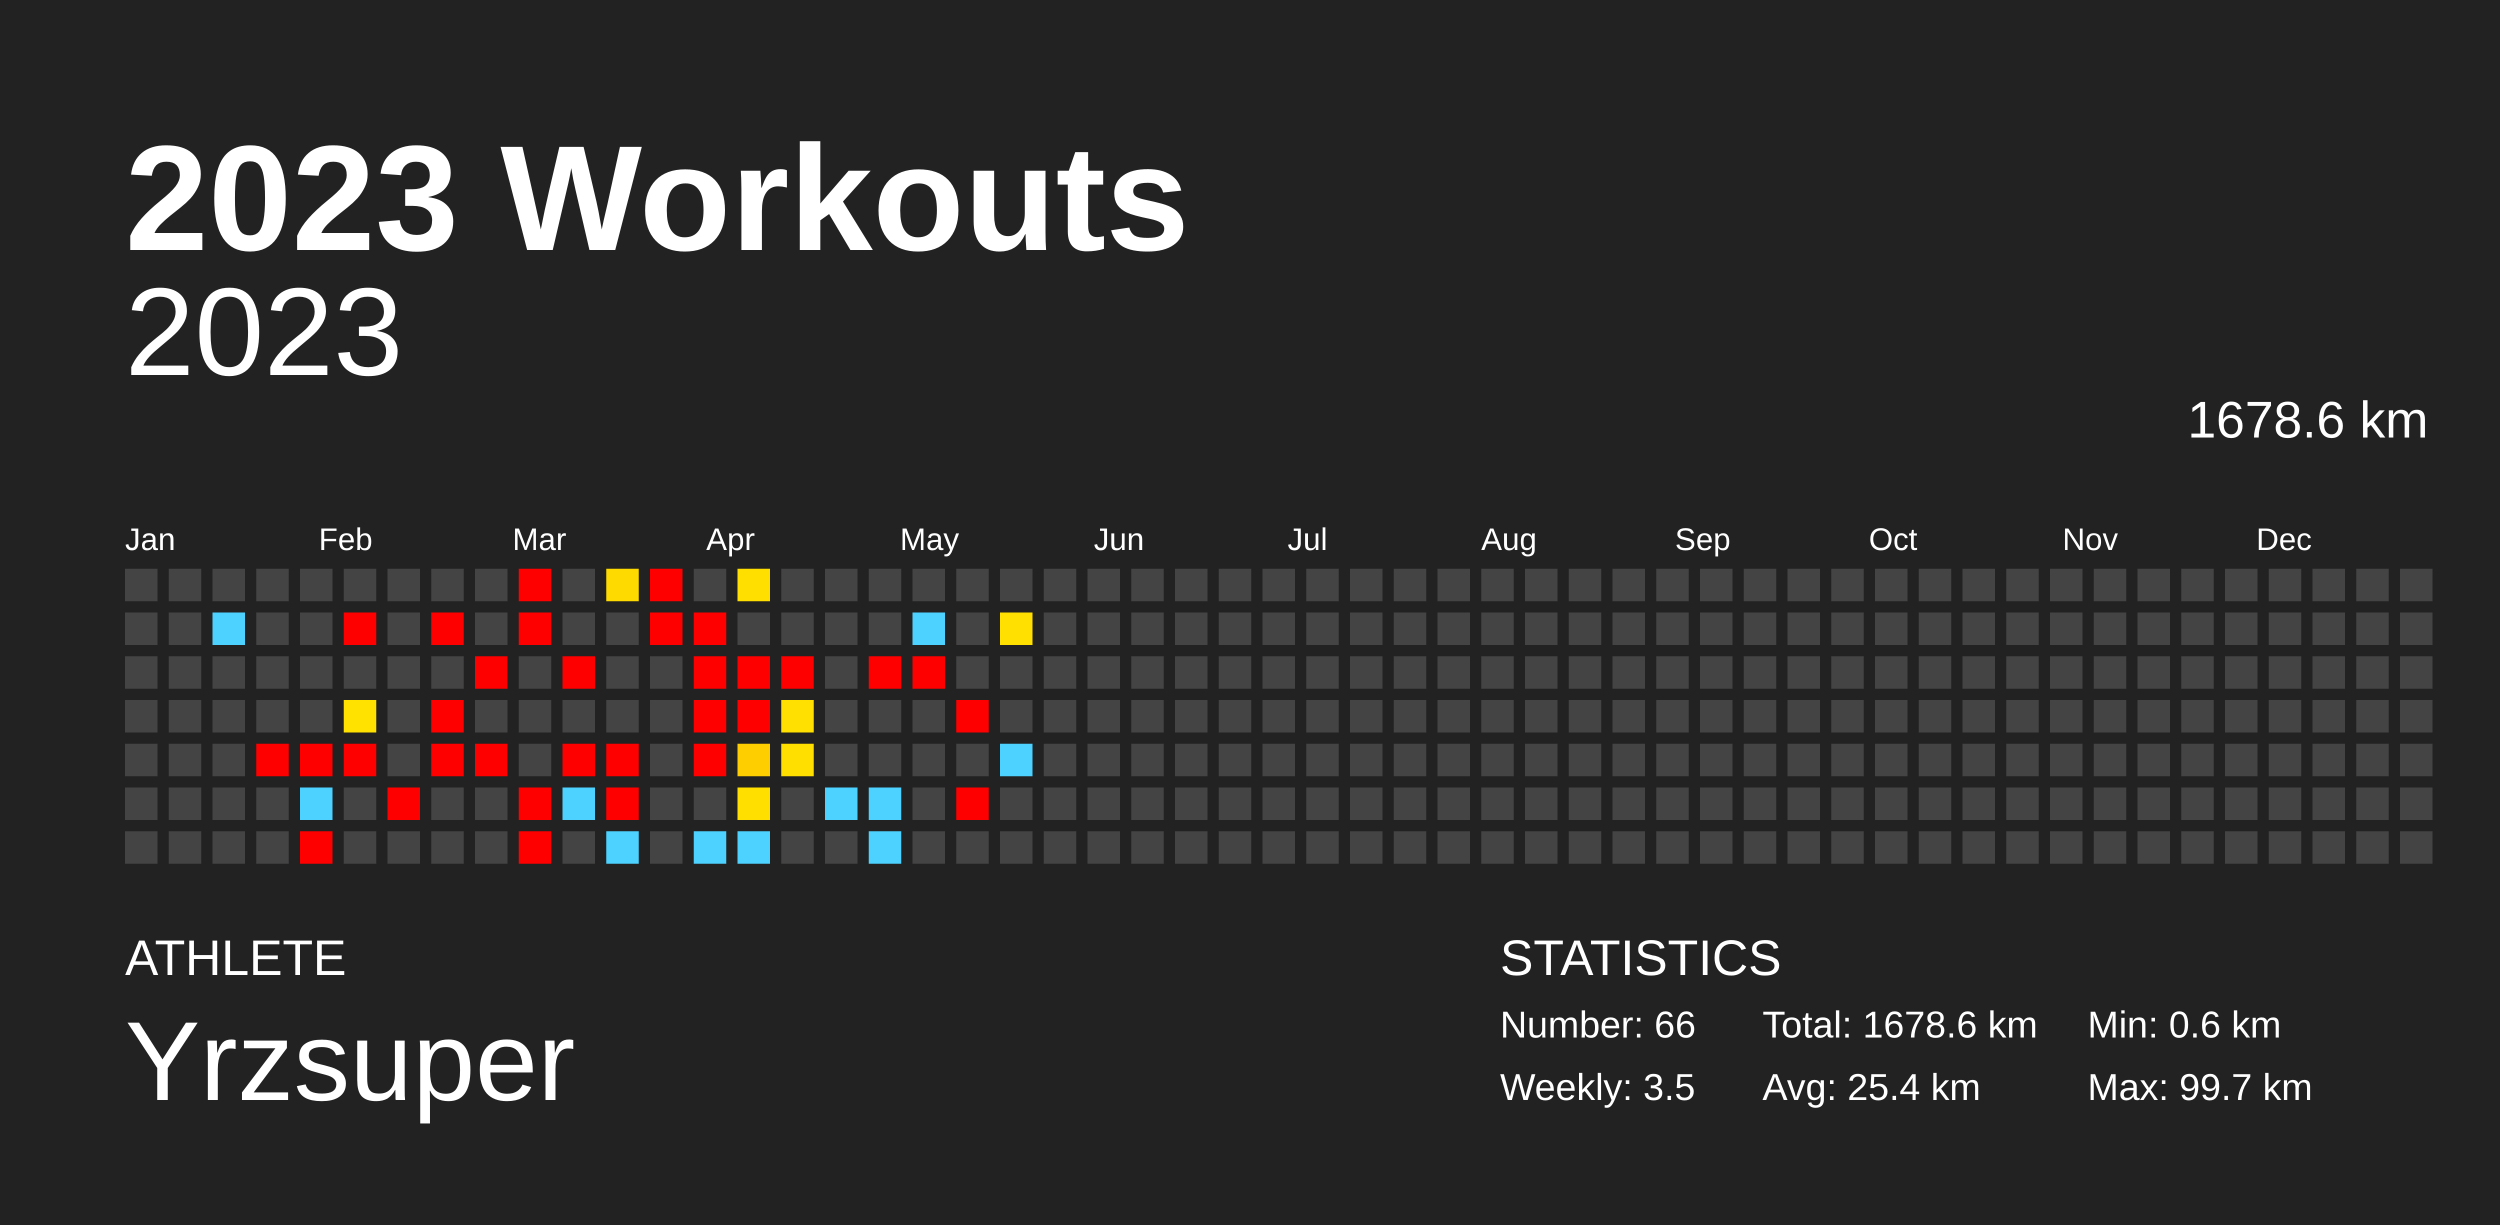
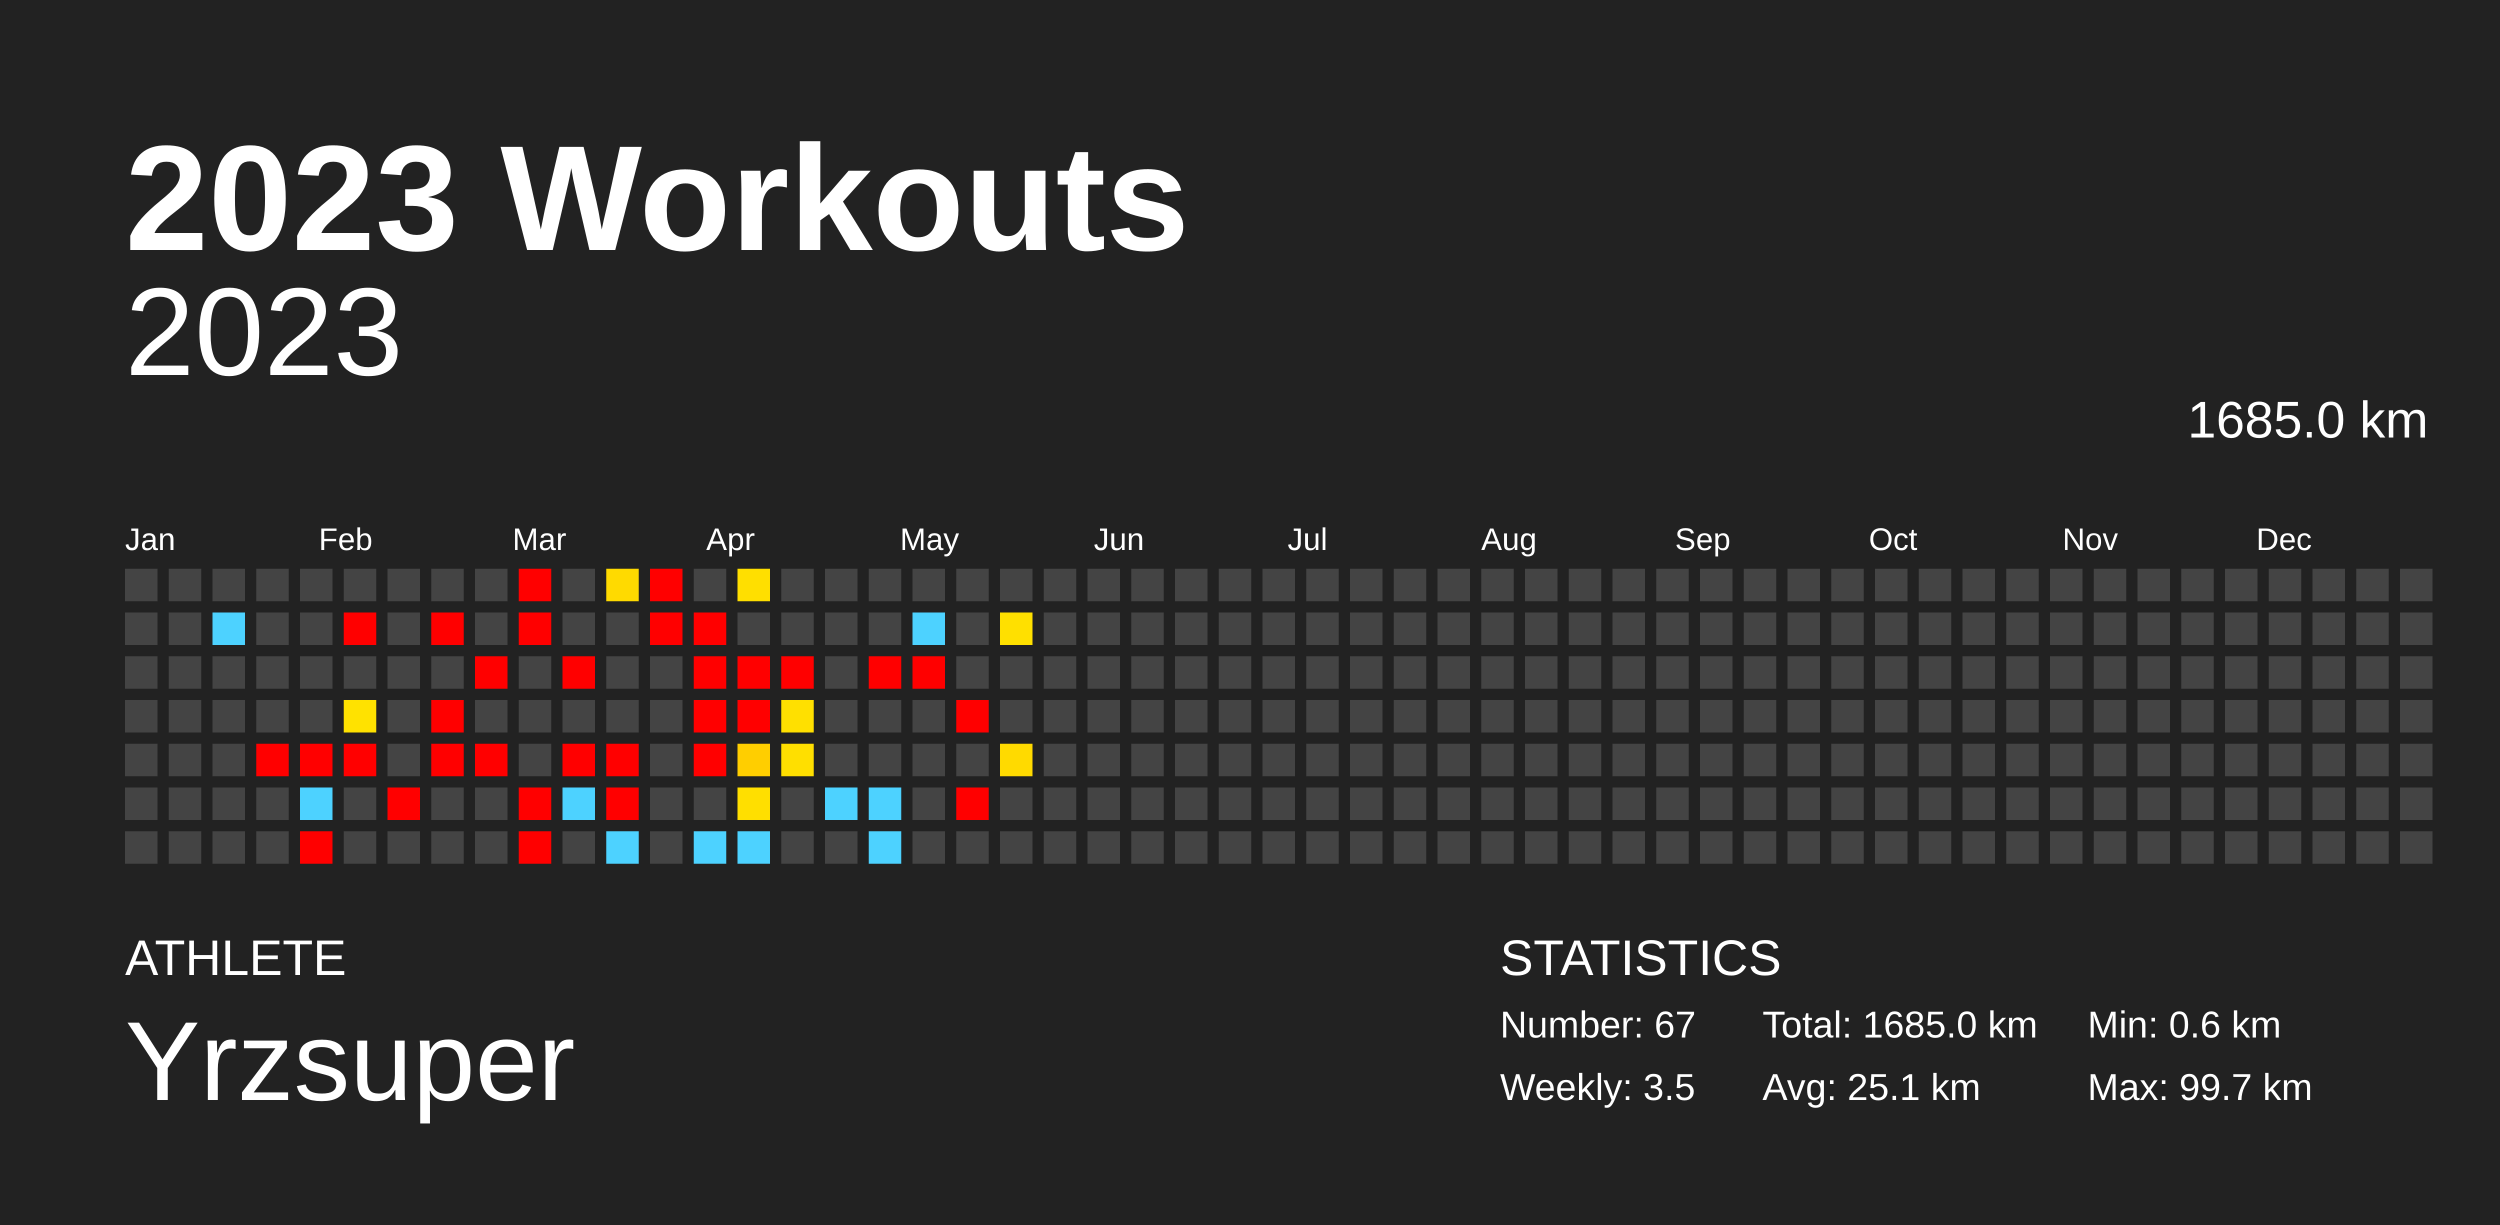
<svg xmlns="http://www.w3.org/2000/svg" baseProfile="full" height="98mm" version="1.1" viewBox="0,0,200,98" width="200mm">
  <defs />
  <rect fill="#222222" height="98" width="200" x="0" y="0" />
  <text fill="#FFFFFF" style="font-size:12px; font-family:Arial; font-weight:bold;" x="10" y="20">2023 Workouts</text>
  <text fill="#FFFFFF" style="font-size:4px; font-family:Arial" x="10" y="78">ATHLETE</text>
  <text fill="#FFFFFF" style="font-size:9px; font-family:Arial" x="10" y="88">Yrzsuper</text>
  <text fill="#FFFFFF" style="font-size:4px; font-family:Arial" x="120" y="78">STATISTICS</text>
-   <text fill="#FFFFFF" style="font-size:3px; font-family:Arial" x="120" y="83">Number: 66</text>
+   <text fill="#FFFFFF" style="font-size:3px; font-family:Arial" x="120" y="83">Number: 67</text>
  <text fill="#FFFFFF" style="font-size:3px; font-family:Arial" x="120" y="88">Weekly: 3.5</text>
-   <text fill="#FFFFFF" style="font-size:3px; font-family:Arial" x="141" y="83">Total: 1678.6 km</text>
-   <text fill="#FFFFFF" style="font-size:3px; font-family:Arial" x="141" y="88">Avg: 25.4 km</text>
+   <text fill="#FFFFFF" style="font-size:3px; font-family:Arial" x="141" y="83">Total: 1685.0 km</text>
+   <text fill="#FFFFFF" style="font-size:3px; font-family:Arial" x="141" y="88">Avg: 25.1 km</text>
  <text fill="#FFFFFF" style="font-size:3px; font-family:Arial" x="167" y="83">Min: 0.6 km</text>
  <text fill="#FFFFFF" style="font-size:3px; font-family:Arial" x="167" y="88">Max: 99.7 km</text>
  <text alignment-baseline="hanging" fill="#FFFFFF" style="font-size:10.0px; font-family:Arial;" x="10" y="30">2023</text>
-   <text alignment-baseline="hanging" fill="#FFFFFF" style="font-size:4.125px; font-family:Arial;" x="175" y="35">1678.6 km</text>
+   <text alignment-baseline="hanging" fill="#FFFFFF" style="font-size:4.125px; font-family:Arial;" x="175" y="35">1685.0 km</text>
  <text fill="#FFFFFF" style="font-size:2.5px; font-family:Arial" x="10.0" y="44">Jan</text>
  <text fill="#FFFFFF" style="font-size:2.5px; font-family:Arial" x="25.5" y="44">Feb</text>
  <text fill="#FFFFFF" style="font-size:2.5px; font-family:Arial" x="41.0" y="44">Mar</text>
  <text fill="#FFFFFF" style="font-size:2.5px; font-family:Arial" x="56.5" y="44">Apr</text>
  <text fill="#FFFFFF" style="font-size:2.5px; font-family:Arial" x="72.0" y="44">May</text>
  <text fill="#FFFFFF" style="font-size:2.5px; font-family:Arial" x="87.5" y="44">Jun</text>
  <text fill="#FFFFFF" style="font-size:2.5px; font-family:Arial" x="103.0" y="44">Jul</text>
  <text fill="#FFFFFF" style="font-size:2.5px; font-family:Arial" x="118.5" y="44">Aug</text>
  <text fill="#FFFFFF" style="font-size:2.5px; font-family:Arial" x="134.0" y="44">Sep</text>
  <text fill="#FFFFFF" style="font-size:2.5px; font-family:Arial" x="149.5" y="44">Oct</text>
  <text fill="#FFFFFF" style="font-size:2.5px; font-family:Arial" x="165.0" y="44">Nov</text>
  <text fill="#FFFFFF" style="font-size:2.5px; font-family:Arial" x="180.5" y="44">Dec</text>
  <rect fill="#444444" height="2.6" width="2.6" x="10.0" y="45.5" />
  <rect fill="#444444" height="2.6" width="2.6" x="10.0" y="49.0" />
  <rect fill="#444444" height="2.6" width="2.6" x="10.0" y="52.5" />
  <rect fill="#444444" height="2.6" width="2.6" x="10.0" y="56.0" />
  <rect fill="#444444" height="2.6" width="2.6" x="10.0" y="59.5" />
  <rect fill="#444444" height="2.6" width="2.6" x="10.0" y="63.0" />
  <rect fill="#444444" height="2.6" width="2.6" x="10.0" y="66.5" />
  <rect fill="#444444" height="2.6" width="2.6" x="13.5" y="45.5" />
  <rect fill="#444444" height="2.6" width="2.6" x="13.5" y="49.0" />
  <rect fill="#444444" height="2.6" width="2.6" x="13.5" y="52.5" />
  <rect fill="#444444" height="2.6" width="2.6" x="13.5" y="56.0" />
  <rect fill="#444444" height="2.6" width="2.6" x="13.5" y="59.5" />
  <rect fill="#444444" height="2.6" width="2.6" x="13.5" y="63.0" />
  <rect fill="#444444" height="2.6" width="2.6" x="13.5" y="66.5" />
  <rect fill="#444444" height="2.6" width="2.6" x="17.0" y="45.5" />
  <rect fill="#4dd2ff" height="2.6" width="2.6" x="17.0" y="49.0" />
  <rect fill="#444444" height="2.6" width="2.6" x="17.0" y="52.5" />
  <rect fill="#444444" height="2.6" width="2.6" x="17.0" y="56.0" />
  <rect fill="#444444" height="2.6" width="2.6" x="17.0" y="59.5" />
  <rect fill="#444444" height="2.6" width="2.6" x="17.0" y="63.0" />
  <rect fill="#444444" height="2.6" width="2.6" x="17.0" y="66.5" />
  <rect fill="#444444" height="2.6" width="2.6" x="20.5" y="45.5" />
  <rect fill="#444444" height="2.6" width="2.6" x="20.5" y="49.0" />
  <rect fill="#444444" height="2.6" width="2.6" x="20.5" y="52.5" />
  <rect fill="#444444" height="2.6" width="2.6" x="20.5" y="56.0" />
  <rect fill="red" height="2.6" width="2.6" x="20.5" y="59.5" />
  <rect fill="#444444" height="2.6" width="2.6" x="20.5" y="63.0" />
  <rect fill="#444444" height="2.6" width="2.6" x="20.5" y="66.5" />
  <rect fill="#444444" height="2.6" width="2.6" x="24.0" y="45.5" />
  <rect fill="#444444" height="2.6" width="2.6" x="24.0" y="49.0" />
  <rect fill="#444444" height="2.6" width="2.6" x="24.0" y="52.5" />
  <rect fill="#444444" height="2.6" width="2.6" x="24.0" y="56.0" />
  <rect fill="red" height="2.6" width="2.6" x="24.0" y="59.5" />
  <rect fill="#4dd2ff" height="2.6" width="2.6" x="24.0" y="63.0" />
  <rect fill="red" height="2.6" width="2.6" x="24.0" y="66.5" />
  <rect fill="#444444" height="2.6" width="2.6" x="27.5" y="45.5" />
  <rect fill="red" height="2.6" width="2.6" x="27.5" y="49.0" />
  <rect fill="#444444" height="2.6" width="2.6" x="27.5" y="52.5" />
  <rect fill="#ffe200" height="2.6" width="2.6" x="27.5" y="56.0" />
  <rect fill="red" height="2.6" width="2.6" x="27.5" y="59.5" />
  <rect fill="#444444" height="2.6" width="2.6" x="27.5" y="63.0" />
  <rect fill="#444444" height="2.6" width="2.6" x="27.5" y="66.5" />
  <rect fill="#444444" height="2.6" width="2.6" x="31.0" y="45.5" />
  <rect fill="#444444" height="2.6" width="2.6" x="31.0" y="49.0" />
  <rect fill="#444444" height="2.6" width="2.6" x="31.0" y="52.5" />
  <rect fill="#444444" height="2.6" width="2.6" x="31.0" y="56.0" />
  <rect fill="#444444" height="2.6" width="2.6" x="31.0" y="59.5" />
  <rect fill="red" height="2.6" width="2.6" x="31.0" y="63.0" />
  <rect fill="#444444" height="2.6" width="2.6" x="31.0" y="66.5" />
  <rect fill="#444444" height="2.6" width="2.6" x="34.5" y="45.5" />
  <rect fill="red" height="2.6" width="2.6" x="34.5" y="49.0" />
  <rect fill="#444444" height="2.6" width="2.6" x="34.5" y="52.5" />
  <rect fill="red" height="2.6" width="2.6" x="34.5" y="56.0" />
  <rect fill="red" height="2.6" width="2.6" x="34.5" y="59.5" />
  <rect fill="#444444" height="2.6" width="2.6" x="34.5" y="63.0" />
  <rect fill="#444444" height="2.6" width="2.6" x="34.5" y="66.5" />
  <rect fill="#444444" height="2.6" width="2.6" x="38.0" y="45.5" />
  <rect fill="#444444" height="2.6" width="2.6" x="38.0" y="49.0" />
  <rect fill="red" height="2.6" width="2.6" x="38.0" y="52.5" />
  <rect fill="#444444" height="2.6" width="2.6" x="38.0" y="56.0" />
  <rect fill="red" height="2.6" width="2.6" x="38.0" y="59.5" />
  <rect fill="#444444" height="2.6" width="2.6" x="38.0" y="63.0" />
  <rect fill="#444444" height="2.6" width="2.6" x="38.0" y="66.5" />
  <rect fill="red" height="2.6" width="2.6" x="41.5" y="45.5" />
  <rect fill="red" height="2.6" width="2.6" x="41.5" y="49.0" />
  <rect fill="#444444" height="2.6" width="2.6" x="41.5" y="52.5" />
  <rect fill="#444444" height="2.6" width="2.6" x="41.5" y="56.0" />
  <rect fill="#444444" height="2.6" width="2.6" x="41.5" y="59.5" />
  <rect fill="red" height="2.6" width="2.6" x="41.5" y="63.0" />
  <rect fill="red" height="2.6" width="2.6" x="41.5" y="66.5" />
  <rect fill="#444444" height="2.6" width="2.6" x="45.0" y="45.5" />
  <rect fill="#444444" height="2.6" width="2.6" x="45.0" y="49.0" />
  <rect fill="red" height="2.6" width="2.6" x="45.0" y="52.5" />
  <rect fill="#444444" height="2.6" width="2.6" x="45.0" y="56.0" />
  <rect fill="red" height="2.6" width="2.6" x="45.0" y="59.5" />
  <rect fill="#4dd2ff" height="2.6" width="2.6" x="45.0" y="63.0" />
  <rect fill="#444444" height="2.6" width="2.6" x="45.0" y="66.5" />
  <rect fill="#ffda00" height="2.6" width="2.6" x="48.5" y="45.5" />
  <rect fill="#444444" height="2.6" width="2.6" x="48.5" y="49.0" />
  <rect fill="#444444" height="2.6" width="2.6" x="48.5" y="52.5" />
  <rect fill="#444444" height="2.6" width="2.6" x="48.5" y="56.0" />
  <rect fill="red" height="2.6" width="2.6" x="48.5" y="59.5" />
  <rect fill="red" height="2.6" width="2.6" x="48.5" y="63.0" />
  <rect fill="#4dd2ff" height="2.6" width="2.6" x="48.5" y="66.5" />
  <rect fill="red" height="2.6" width="2.6" x="52.0" y="45.5" />
  <rect fill="red" height="2.6" width="2.6" x="52.0" y="49.0" />
  <rect fill="#444444" height="2.6" width="2.6" x="52.0" y="52.5" />
  <rect fill="#444444" height="2.6" width="2.6" x="52.0" y="56.0" />
  <rect fill="#444444" height="2.6" width="2.6" x="52.0" y="59.5" />
  <rect fill="#444444" height="2.6" width="2.6" x="52.0" y="63.0" />
  <rect fill="#444444" height="2.6" width="2.6" x="52.0" y="66.5" />
  <rect fill="#444444" height="2.6" width="2.6" x="55.5" y="45.5" />
  <rect fill="red" height="2.6" width="2.6" x="55.5" y="49.0" />
  <rect fill="red" height="2.6" width="2.6" x="55.5" y="52.5" />
  <rect fill="red" height="2.6" width="2.6" x="55.5" y="56.0" />
  <rect fill="red" height="2.6" width="2.6" x="55.5" y="59.5" />
  <rect fill="#444444" height="2.6" width="2.6" x="55.5" y="63.0" />
  <rect fill="#4dd2ff" height="2.6" width="2.6" x="55.5" y="66.5" />
  <rect fill="#ffdf00" height="2.6" width="2.6" x="59.0" y="45.5" />
  <rect fill="#444444" height="2.6" width="2.6" x="59.0" y="49.0" />
  <rect fill="red" height="2.6" width="2.6" x="59.0" y="52.5" />
  <rect fill="red" height="2.6" width="2.6" x="59.0" y="56.0" />
  <rect fill="#ffce00" height="2.6" width="2.6" x="59.0" y="59.5" />
  <rect fill="#ffdf00" height="2.6" width="2.6" x="59.0" y="63.0" />
  <rect fill="#4dd2ff" height="2.6" width="2.6" x="59.0" y="66.5" />
  <rect fill="#444444" height="2.6" width="2.6" x="62.5" y="45.5" />
  <rect fill="#444444" height="2.6" width="2.6" x="62.5" y="49.0" />
  <rect fill="red" height="2.6" width="2.6" x="62.5" y="52.5" />
  <rect fill="#ffe000" height="2.6" width="2.6" x="62.5" y="56.0" />
  <rect fill="#ffdf00" height="2.6" width="2.6" x="62.5" y="59.5" />
  <rect fill="#444444" height="2.6" width="2.6" x="62.5" y="63.0" />
  <rect fill="#444444" height="2.6" width="2.6" x="62.5" y="66.5" />
  <rect fill="#444444" height="2.6" width="2.6" x="66.0" y="45.5" />
  <rect fill="#444444" height="2.6" width="2.6" x="66.0" y="49.0" />
  <rect fill="#444444" height="2.6" width="2.6" x="66.0" y="52.5" />
  <rect fill="#444444" height="2.6" width="2.6" x="66.0" y="56.0" />
  <rect fill="#444444" height="2.6" width="2.6" x="66.0" y="59.5" />
  <rect fill="#4dd2ff" height="2.6" width="2.6" x="66.0" y="63.0" />
  <rect fill="#444444" height="2.6" width="2.6" x="66.0" y="66.5" />
  <rect fill="#444444" height="2.6" width="2.6" x="69.5" y="45.5" />
  <rect fill="#444444" height="2.6" width="2.6" x="69.5" y="49.0" />
  <rect fill="red" height="2.6" width="2.6" x="69.5" y="52.5" />
  <rect fill="#444444" height="2.6" width="2.6" x="69.5" y="56.0" />
  <rect fill="#444444" height="2.6" width="2.6" x="69.5" y="59.5" />
  <rect fill="#4dd2ff" height="2.6" width="2.6" x="69.5" y="63.0" />
  <rect fill="#4dd2ff" height="2.6" width="2.6" x="69.5" y="66.5" />
  <rect fill="#444444" height="2.6" width="2.6" x="73.0" y="45.5" />
  <rect fill="#4dd2ff" height="2.6" width="2.6" x="73.0" y="49.0" />
  <rect fill="red" height="2.6" width="2.6" x="73.0" y="52.5" />
  <rect fill="#444444" height="2.6" width="2.6" x="73.0" y="56.0" />
  <rect fill="#444444" height="2.6" width="2.6" x="73.0" y="59.5" />
  <rect fill="#444444" height="2.6" width="2.6" x="73.0" y="63.0" />
  <rect fill="#444444" height="2.6" width="2.6" x="73.0" y="66.5" />
  <rect fill="#444444" height="2.6" width="2.6" x="76.5" y="45.5" />
  <rect fill="#444444" height="2.6" width="2.6" x="76.5" y="49.0" />
  <rect fill="#444444" height="2.6" width="2.6" x="76.5" y="52.5" />
  <rect fill="red" height="2.6" width="2.6" x="76.5" y="56.0" />
  <rect fill="#444444" height="2.6" width="2.6" x="76.5" y="59.5" />
  <rect fill="red" height="2.6" width="2.6" x="76.5" y="63.0" />
  <rect fill="#444444" height="2.6" width="2.6" x="76.5" y="66.5" />
  <rect fill="#444444" height="2.6" width="2.6" x="80.0" y="45.5" />
  <rect fill="#ffe000" height="2.6" width="2.6" x="80.0" y="49.0" />
  <rect fill="#444444" height="2.6" width="2.6" x="80.0" y="52.5" />
  <rect fill="#444444" height="2.6" width="2.6" x="80.0" y="56.0" />
-   <rect fill="#4dd2ff" height="2.6" width="2.6" x="80.0" y="59.5" />
+   <rect fill="#ffda00" height="2.6" width="2.6" x="80.0" y="59.5" />
  <rect fill="#444444" height="2.6" width="2.6" x="80.0" y="63.0" />
  <rect fill="#444444" height="2.6" width="2.6" x="80.0" y="66.5" />
  <rect fill="#444444" height="2.6" width="2.6" x="83.5" y="45.5" />
  <rect fill="#444444" height="2.6" width="2.6" x="83.5" y="49.0" />
  <rect fill="#444444" height="2.6" width="2.6" x="83.5" y="52.5" />
  <rect fill="#444444" height="2.6" width="2.6" x="83.5" y="56.0" />
  <rect fill="#444444" height="2.6" width="2.6" x="83.5" y="59.5" />
  <rect fill="#444444" height="2.6" width="2.6" x="83.5" y="63.0" />
  <rect fill="#444444" height="2.6" width="2.6" x="83.5" y="66.5" />
  <rect fill="#444444" height="2.6" width="2.6" x="87.0" y="45.5" />
  <rect fill="#444444" height="2.6" width="2.6" x="87.0" y="49.0" />
  <rect fill="#444444" height="2.6" width="2.6" x="87.0" y="52.5" />
  <rect fill="#444444" height="2.6" width="2.6" x="87.0" y="56.0" />
  <rect fill="#444444" height="2.6" width="2.6" x="87.0" y="59.5" />
  <rect fill="#444444" height="2.6" width="2.6" x="87.0" y="63.0" />
  <rect fill="#444444" height="2.6" width="2.6" x="87.0" y="66.5" />
  <rect fill="#444444" height="2.6" width="2.6" x="90.5" y="45.5" />
  <rect fill="#444444" height="2.6" width="2.6" x="90.5" y="49.0" />
  <rect fill="#444444" height="2.6" width="2.6" x="90.5" y="52.5" />
  <rect fill="#444444" height="2.6" width="2.6" x="90.5" y="56.0" />
  <rect fill="#444444" height="2.6" width="2.6" x="90.5" y="59.5" />
  <rect fill="#444444" height="2.6" width="2.6" x="90.5" y="63.0" />
  <rect fill="#444444" height="2.6" width="2.6" x="90.5" y="66.5" />
  <rect fill="#444444" height="2.6" width="2.6" x="94.0" y="45.5" />
  <rect fill="#444444" height="2.6" width="2.6" x="94.0" y="49.0" />
  <rect fill="#444444" height="2.6" width="2.6" x="94.0" y="52.5" />
  <rect fill="#444444" height="2.6" width="2.6" x="94.0" y="56.0" />
  <rect fill="#444444" height="2.6" width="2.6" x="94.0" y="59.5" />
  <rect fill="#444444" height="2.6" width="2.6" x="94.0" y="63.0" />
  <rect fill="#444444" height="2.6" width="2.6" x="94.0" y="66.5" />
  <rect fill="#444444" height="2.6" width="2.6" x="97.5" y="45.5" />
  <rect fill="#444444" height="2.6" width="2.6" x="97.5" y="49.0" />
  <rect fill="#444444" height="2.6" width="2.6" x="97.5" y="52.5" />
  <rect fill="#444444" height="2.6" width="2.6" x="97.5" y="56.0" />
  <rect fill="#444444" height="2.6" width="2.6" x="97.5" y="59.5" />
  <rect fill="#444444" height="2.6" width="2.6" x="97.5" y="63.0" />
  <rect fill="#444444" height="2.6" width="2.6" x="97.5" y="66.5" />
  <rect fill="#444444" height="2.6" width="2.6" x="101.0" y="45.5" />
  <rect fill="#444444" height="2.6" width="2.6" x="101.0" y="49.0" />
  <rect fill="#444444" height="2.6" width="2.6" x="101.0" y="52.5" />
  <rect fill="#444444" height="2.6" width="2.6" x="101.0" y="56.0" />
  <rect fill="#444444" height="2.6" width="2.6" x="101.0" y="59.5" />
  <rect fill="#444444" height="2.6" width="2.6" x="101.0" y="63.0" />
  <rect fill="#444444" height="2.6" width="2.6" x="101.0" y="66.5" />
  <rect fill="#444444" height="2.6" width="2.6" x="104.5" y="45.5" />
  <rect fill="#444444" height="2.6" width="2.6" x="104.5" y="49.0" />
  <rect fill="#444444" height="2.6" width="2.6" x="104.5" y="52.5" />
  <rect fill="#444444" height="2.6" width="2.6" x="104.5" y="56.0" />
  <rect fill="#444444" height="2.6" width="2.6" x="104.5" y="59.5" />
  <rect fill="#444444" height="2.6" width="2.6" x="104.5" y="63.0" />
  <rect fill="#444444" height="2.6" width="2.6" x="104.5" y="66.5" />
  <rect fill="#444444" height="2.6" width="2.6" x="108.0" y="45.5" />
  <rect fill="#444444" height="2.6" width="2.6" x="108.0" y="49.0" />
  <rect fill="#444444" height="2.6" width="2.6" x="108.0" y="52.5" />
  <rect fill="#444444" height="2.6" width="2.6" x="108.0" y="56.0" />
  <rect fill="#444444" height="2.6" width="2.6" x="108.0" y="59.5" />
  <rect fill="#444444" height="2.6" width="2.6" x="108.0" y="63.0" />
  <rect fill="#444444" height="2.6" width="2.6" x="108.0" y="66.5" />
  <rect fill="#444444" height="2.6" width="2.6" x="111.5" y="45.5" />
  <rect fill="#444444" height="2.6" width="2.6" x="111.5" y="49.0" />
  <rect fill="#444444" height="2.6" width="2.6" x="111.5" y="52.5" />
  <rect fill="#444444" height="2.6" width="2.6" x="111.5" y="56.0" />
  <rect fill="#444444" height="2.6" width="2.6" x="111.5" y="59.5" />
  <rect fill="#444444" height="2.6" width="2.6" x="111.5" y="63.0" />
  <rect fill="#444444" height="2.6" width="2.6" x="111.5" y="66.5" />
  <rect fill="#444444" height="2.6" width="2.6" x="115.0" y="45.5" />
  <rect fill="#444444" height="2.6" width="2.6" x="115.0" y="49.0" />
  <rect fill="#444444" height="2.6" width="2.6" x="115.0" y="52.5" />
  <rect fill="#444444" height="2.6" width="2.6" x="115.0" y="56.0" />
  <rect fill="#444444" height="2.6" width="2.6" x="115.0" y="59.5" />
  <rect fill="#444444" height="2.6" width="2.6" x="115.0" y="63.0" />
  <rect fill="#444444" height="2.6" width="2.6" x="115.0" y="66.5" />
  <rect fill="#444444" height="2.6" width="2.6" x="118.5" y="45.5" />
  <rect fill="#444444" height="2.6" width="2.6" x="118.5" y="49.0" />
  <rect fill="#444444" height="2.6" width="2.6" x="118.5" y="52.5" />
  <rect fill="#444444" height="2.6" width="2.6" x="118.5" y="56.0" />
  <rect fill="#444444" height="2.6" width="2.6" x="118.5" y="59.5" />
  <rect fill="#444444" height="2.6" width="2.6" x="118.5" y="63.0" />
  <rect fill="#444444" height="2.6" width="2.6" x="118.5" y="66.5" />
  <rect fill="#444444" height="2.6" width="2.6" x="122.0" y="45.5" />
  <rect fill="#444444" height="2.6" width="2.6" x="122.0" y="49.0" />
  <rect fill="#444444" height="2.6" width="2.6" x="122.0" y="52.5" />
  <rect fill="#444444" height="2.6" width="2.6" x="122.0" y="56.0" />
  <rect fill="#444444" height="2.6" width="2.6" x="122.0" y="59.5" />
  <rect fill="#444444" height="2.6" width="2.6" x="122.0" y="63.0" />
  <rect fill="#444444" height="2.6" width="2.6" x="122.0" y="66.5" />
  <rect fill="#444444" height="2.6" width="2.6" x="125.5" y="45.5" />
  <rect fill="#444444" height="2.6" width="2.6" x="125.5" y="49.0" />
  <rect fill="#444444" height="2.6" width="2.6" x="125.5" y="52.5" />
  <rect fill="#444444" height="2.6" width="2.6" x="125.5" y="56.0" />
  <rect fill="#444444" height="2.6" width="2.6" x="125.5" y="59.5" />
  <rect fill="#444444" height="2.6" width="2.6" x="125.5" y="63.0" />
  <rect fill="#444444" height="2.6" width="2.6" x="125.5" y="66.5" />
  <rect fill="#444444" height="2.6" width="2.6" x="129.0" y="45.5" />
  <rect fill="#444444" height="2.6" width="2.6" x="129.0" y="49.0" />
  <rect fill="#444444" height="2.6" width="2.6" x="129.0" y="52.5" />
  <rect fill="#444444" height="2.6" width="2.6" x="129.0" y="56.0" />
  <rect fill="#444444" height="2.6" width="2.6" x="129.0" y="59.5" />
  <rect fill="#444444" height="2.6" width="2.6" x="129.0" y="63.0" />
  <rect fill="#444444" height="2.6" width="2.6" x="129.0" y="66.5" />
  <rect fill="#444444" height="2.6" width="2.6" x="132.5" y="45.5" />
  <rect fill="#444444" height="2.6" width="2.6" x="132.5" y="49.0" />
  <rect fill="#444444" height="2.6" width="2.6" x="132.5" y="52.5" />
  <rect fill="#444444" height="2.6" width="2.6" x="132.5" y="56.0" />
  <rect fill="#444444" height="2.6" width="2.6" x="132.5" y="59.5" />
  <rect fill="#444444" height="2.6" width="2.6" x="132.5" y="63.0" />
  <rect fill="#444444" height="2.6" width="2.6" x="132.5" y="66.5" />
  <rect fill="#444444" height="2.6" width="2.6" x="136.0" y="45.5" />
  <rect fill="#444444" height="2.6" width="2.6" x="136.0" y="49.0" />
  <rect fill="#444444" height="2.6" width="2.6" x="136.0" y="52.5" />
  <rect fill="#444444" height="2.6" width="2.6" x="136.0" y="56.0" />
  <rect fill="#444444" height="2.6" width="2.6" x="136.0" y="59.5" />
  <rect fill="#444444" height="2.6" width="2.6" x="136.0" y="63.0" />
  <rect fill="#444444" height="2.6" width="2.6" x="136.0" y="66.5" />
  <rect fill="#444444" height="2.6" width="2.6" x="139.5" y="45.5" />
  <rect fill="#444444" height="2.6" width="2.6" x="139.5" y="49.0" />
  <rect fill="#444444" height="2.6" width="2.6" x="139.5" y="52.5" />
  <rect fill="#444444" height="2.6" width="2.6" x="139.5" y="56.0" />
  <rect fill="#444444" height="2.6" width="2.6" x="139.5" y="59.5" />
  <rect fill="#444444" height="2.6" width="2.6" x="139.5" y="63.0" />
  <rect fill="#444444" height="2.6" width="2.6" x="139.5" y="66.5" />
  <rect fill="#444444" height="2.6" width="2.6" x="143.0" y="45.5" />
  <rect fill="#444444" height="2.6" width="2.6" x="143.0" y="49.0" />
  <rect fill="#444444" height="2.6" width="2.6" x="143.0" y="52.5" />
  <rect fill="#444444" height="2.6" width="2.6" x="143.0" y="56.0" />
  <rect fill="#444444" height="2.6" width="2.6" x="143.0" y="59.5" />
  <rect fill="#444444" height="2.6" width="2.6" x="143.0" y="63.0" />
  <rect fill="#444444" height="2.6" width="2.6" x="143.0" y="66.5" />
  <rect fill="#444444" height="2.6" width="2.6" x="146.5" y="45.5" />
  <rect fill="#444444" height="2.6" width="2.6" x="146.5" y="49.0" />
  <rect fill="#444444" height="2.6" width="2.6" x="146.5" y="52.5" />
  <rect fill="#444444" height="2.6" width="2.6" x="146.5" y="56.0" />
  <rect fill="#444444" height="2.6" width="2.6" x="146.5" y="59.5" />
  <rect fill="#444444" height="2.6" width="2.6" x="146.5" y="63.0" />
  <rect fill="#444444" height="2.6" width="2.6" x="146.5" y="66.5" />
  <rect fill="#444444" height="2.6" width="2.6" x="150.0" y="45.5" />
  <rect fill="#444444" height="2.6" width="2.6" x="150.0" y="49.0" />
  <rect fill="#444444" height="2.6" width="2.6" x="150.0" y="52.5" />
  <rect fill="#444444" height="2.6" width="2.6" x="150.0" y="56.0" />
  <rect fill="#444444" height="2.6" width="2.6" x="150.0" y="59.5" />
  <rect fill="#444444" height="2.6" width="2.6" x="150.0" y="63.0" />
  <rect fill="#444444" height="2.6" width="2.6" x="150.0" y="66.5" />
  <rect fill="#444444" height="2.6" width="2.6" x="153.5" y="45.5" />
  <rect fill="#444444" height="2.6" width="2.6" x="153.5" y="49.0" />
  <rect fill="#444444" height="2.6" width="2.6" x="153.5" y="52.5" />
  <rect fill="#444444" height="2.6" width="2.6" x="153.5" y="56.0" />
  <rect fill="#444444" height="2.6" width="2.6" x="153.5" y="59.5" />
  <rect fill="#444444" height="2.6" width="2.6" x="153.5" y="63.0" />
  <rect fill="#444444" height="2.6" width="2.6" x="153.5" y="66.5" />
  <rect fill="#444444" height="2.6" width="2.6" x="157.0" y="45.5" />
  <rect fill="#444444" height="2.6" width="2.6" x="157.0" y="49.0" />
  <rect fill="#444444" height="2.6" width="2.6" x="157.0" y="52.5" />
  <rect fill="#444444" height="2.6" width="2.6" x="157.0" y="56.0" />
  <rect fill="#444444" height="2.6" width="2.6" x="157.0" y="59.5" />
  <rect fill="#444444" height="2.6" width="2.6" x="157.0" y="63.0" />
  <rect fill="#444444" height="2.6" width="2.6" x="157.0" y="66.5" />
  <rect fill="#444444" height="2.6" width="2.6" x="160.5" y="45.5" />
  <rect fill="#444444" height="2.6" width="2.6" x="160.5" y="49.0" />
  <rect fill="#444444" height="2.6" width="2.6" x="160.5" y="52.5" />
  <rect fill="#444444" height="2.6" width="2.6" x="160.5" y="56.0" />
  <rect fill="#444444" height="2.6" width="2.6" x="160.5" y="59.5" />
  <rect fill="#444444" height="2.6" width="2.6" x="160.5" y="63.0" />
  <rect fill="#444444" height="2.6" width="2.6" x="160.5" y="66.5" />
  <rect fill="#444444" height="2.6" width="2.6" x="164.0" y="45.5" />
  <rect fill="#444444" height="2.6" width="2.6" x="164.0" y="49.0" />
  <rect fill="#444444" height="2.6" width="2.6" x="164.0" y="52.5" />
  <rect fill="#444444" height="2.6" width="2.6" x="164.0" y="56.0" />
  <rect fill="#444444" height="2.6" width="2.6" x="164.0" y="59.5" />
  <rect fill="#444444" height="2.6" width="2.6" x="164.0" y="63.0" />
  <rect fill="#444444" height="2.6" width="2.6" x="164.0" y="66.5" />
  <rect fill="#444444" height="2.6" width="2.6" x="167.5" y="45.5" />
  <rect fill="#444444" height="2.6" width="2.6" x="167.5" y="49.0" />
  <rect fill="#444444" height="2.6" width="2.6" x="167.5" y="52.5" />
  <rect fill="#444444" height="2.6" width="2.6" x="167.5" y="56.0" />
  <rect fill="#444444" height="2.6" width="2.6" x="167.5" y="59.5" />
  <rect fill="#444444" height="2.6" width="2.6" x="167.5" y="63.0" />
  <rect fill="#444444" height="2.6" width="2.6" x="167.5" y="66.5" />
  <rect fill="#444444" height="2.6" width="2.6" x="171.0" y="45.5" />
  <rect fill="#444444" height="2.6" width="2.6" x="171.0" y="49.0" />
  <rect fill="#444444" height="2.6" width="2.6" x="171.0" y="52.5" />
  <rect fill="#444444" height="2.6" width="2.6" x="171.0" y="56.0" />
  <rect fill="#444444" height="2.6" width="2.6" x="171.0" y="59.5" />
  <rect fill="#444444" height="2.6" width="2.6" x="171.0" y="63.0" />
  <rect fill="#444444" height="2.6" width="2.6" x="171.0" y="66.5" />
  <rect fill="#444444" height="2.6" width="2.6" x="174.5" y="45.5" />
  <rect fill="#444444" height="2.6" width="2.6" x="174.5" y="49.0" />
  <rect fill="#444444" height="2.6" width="2.6" x="174.5" y="52.5" />
  <rect fill="#444444" height="2.6" width="2.6" x="174.5" y="56.0" />
  <rect fill="#444444" height="2.6" width="2.6" x="174.5" y="59.5" />
  <rect fill="#444444" height="2.6" width="2.6" x="174.5" y="63.0" />
  <rect fill="#444444" height="2.6" width="2.6" x="174.5" y="66.5" />
  <rect fill="#444444" height="2.6" width="2.6" x="178.0" y="45.5" />
  <rect fill="#444444" height="2.6" width="2.6" x="178.0" y="49.0" />
  <rect fill="#444444" height="2.6" width="2.6" x="178.0" y="52.5" />
  <rect fill="#444444" height="2.6" width="2.6" x="178.0" y="56.0" />
  <rect fill="#444444" height="2.6" width="2.6" x="178.0" y="59.5" />
  <rect fill="#444444" height="2.6" width="2.6" x="178.0" y="63.0" />
  <rect fill="#444444" height="2.6" width="2.6" x="178.0" y="66.5" />
  <rect fill="#444444" height="2.6" width="2.6" x="181.5" y="45.5" />
  <rect fill="#444444" height="2.6" width="2.6" x="181.5" y="49.0" />
  <rect fill="#444444" height="2.6" width="2.6" x="181.5" y="52.5" />
  <rect fill="#444444" height="2.6" width="2.6" x="181.5" y="56.0" />
  <rect fill="#444444" height="2.6" width="2.6" x="181.5" y="59.5" />
  <rect fill="#444444" height="2.6" width="2.6" x="181.5" y="63.0" />
  <rect fill="#444444" height="2.6" width="2.6" x="181.5" y="66.5" />
  <rect fill="#444444" height="2.6" width="2.6" x="185.0" y="45.5" />
  <rect fill="#444444" height="2.6" width="2.6" x="185.0" y="49.0" />
  <rect fill="#444444" height="2.6" width="2.6" x="185.0" y="52.5" />
  <rect fill="#444444" height="2.6" width="2.6" x="185.0" y="56.0" />
  <rect fill="#444444" height="2.6" width="2.6" x="185.0" y="59.5" />
  <rect fill="#444444" height="2.6" width="2.6" x="185.0" y="63.0" />
  <rect fill="#444444" height="2.6" width="2.6" x="185.0" y="66.5" />
  <rect fill="#444444" height="2.6" width="2.6" x="188.5" y="45.5" />
  <rect fill="#444444" height="2.6" width="2.6" x="188.5" y="49.0" />
  <rect fill="#444444" height="2.6" width="2.6" x="188.5" y="52.5" />
  <rect fill="#444444" height="2.6" width="2.6" x="188.5" y="56.0" />
  <rect fill="#444444" height="2.6" width="2.6" x="188.5" y="59.5" />
  <rect fill="#444444" height="2.6" width="2.6" x="188.5" y="63.0" />
  <rect fill="#444444" height="2.6" width="2.6" x="188.5" y="66.5" />
  <rect fill="#444444" height="2.6" width="2.6" x="192.0" y="45.5" />
  <rect fill="#444444" height="2.6" width="2.6" x="192.0" y="49.0" />
  <rect fill="#444444" height="2.6" width="2.6" x="192.0" y="52.5" />
  <rect fill="#444444" height="2.6" width="2.6" x="192.0" y="56.0" />
  <rect fill="#444444" height="2.6" width="2.6" x="192.0" y="59.5" />
  <rect fill="#444444" height="2.6" width="2.6" x="192.0" y="63.0" />
  <rect fill="#444444" height="2.6" width="2.6" x="192.0" y="66.5" />
</svg>
